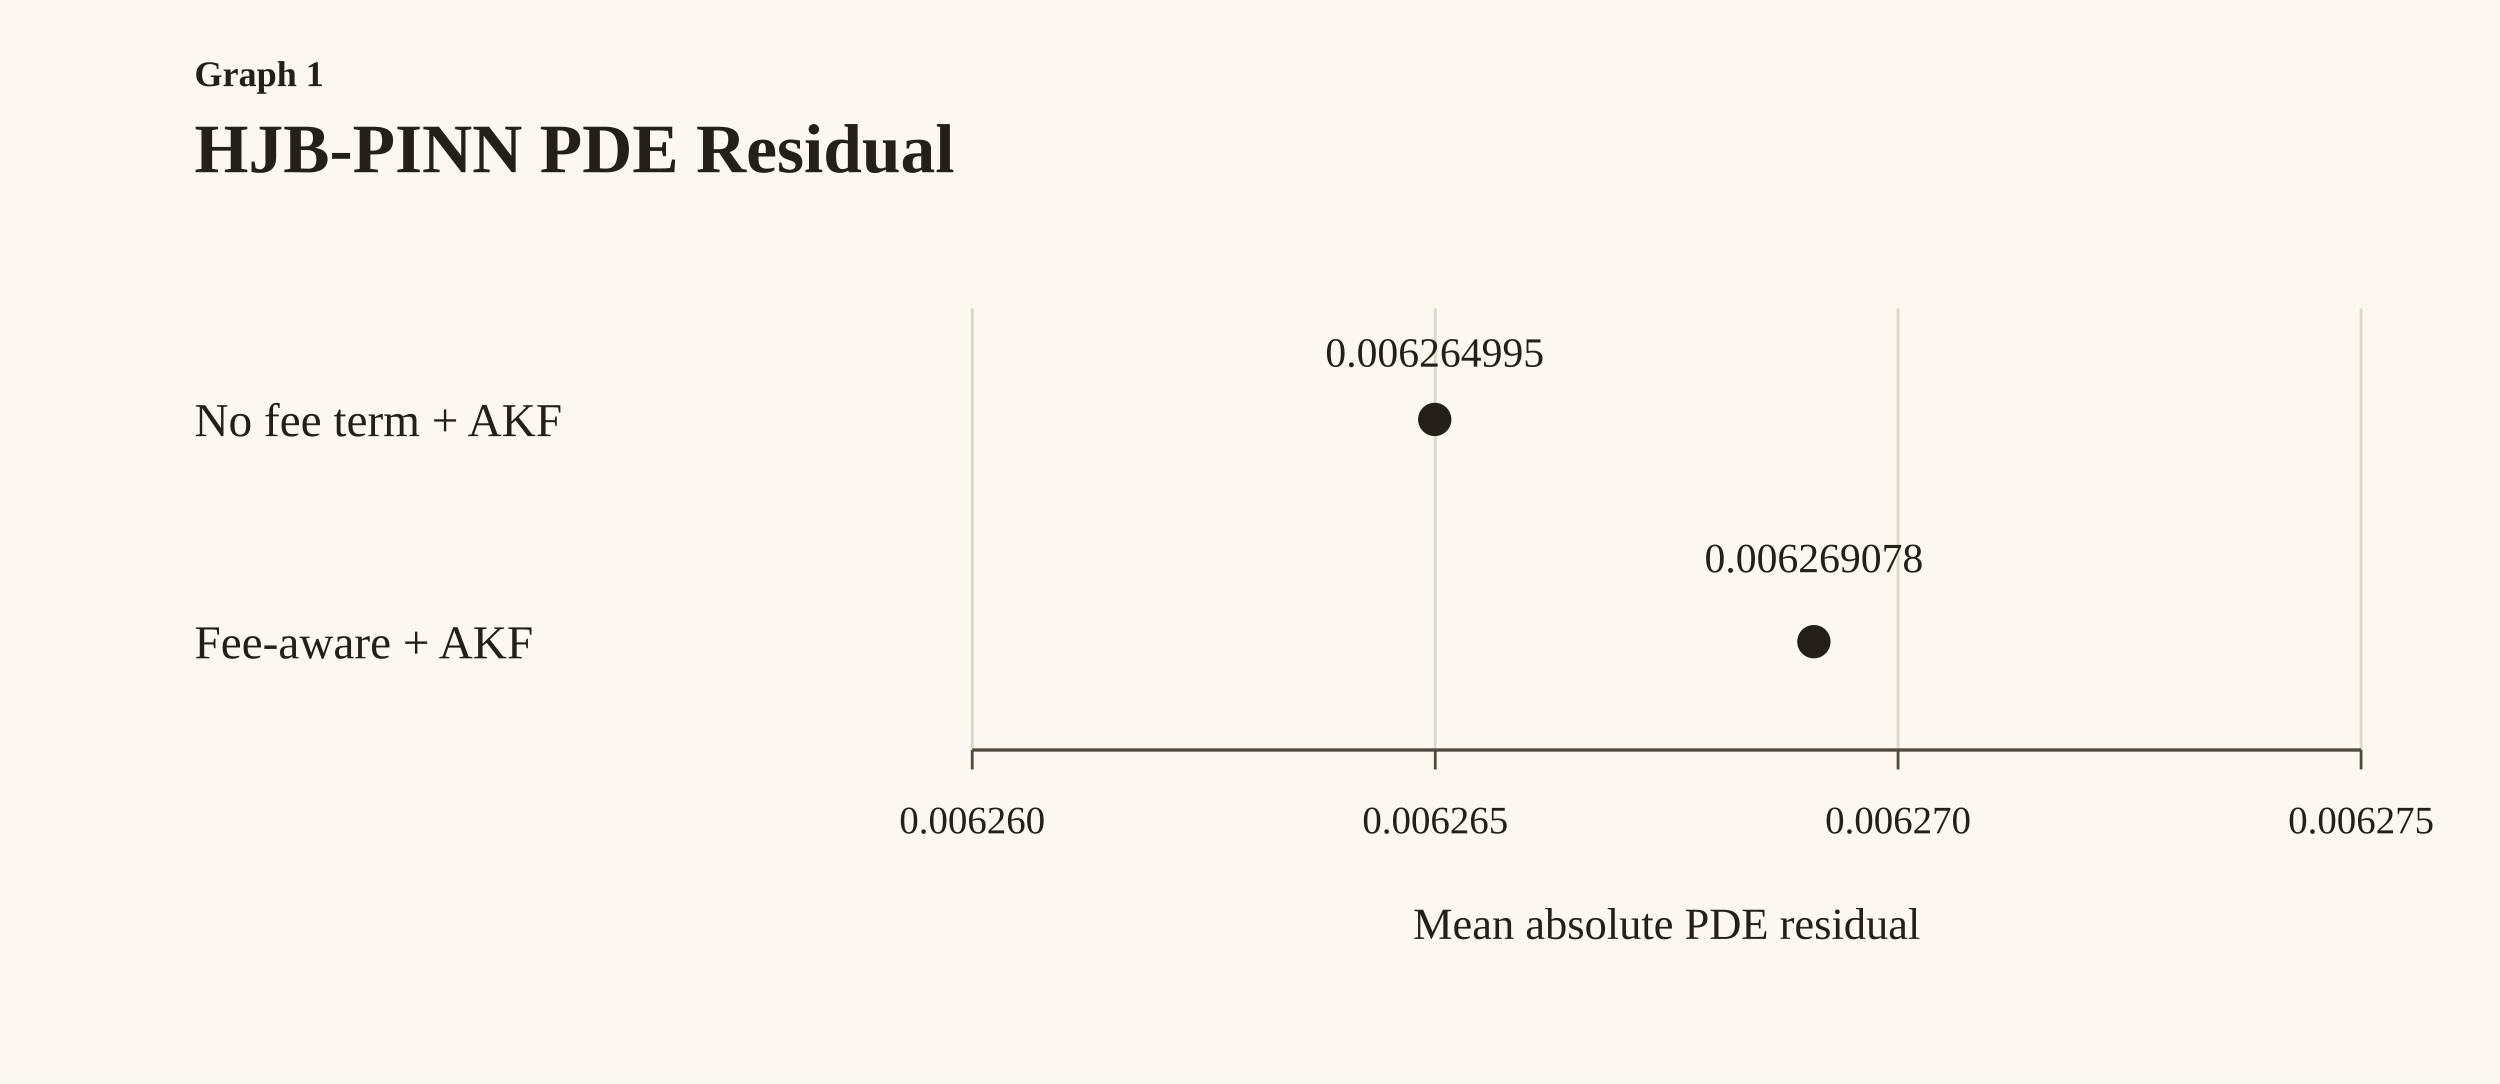
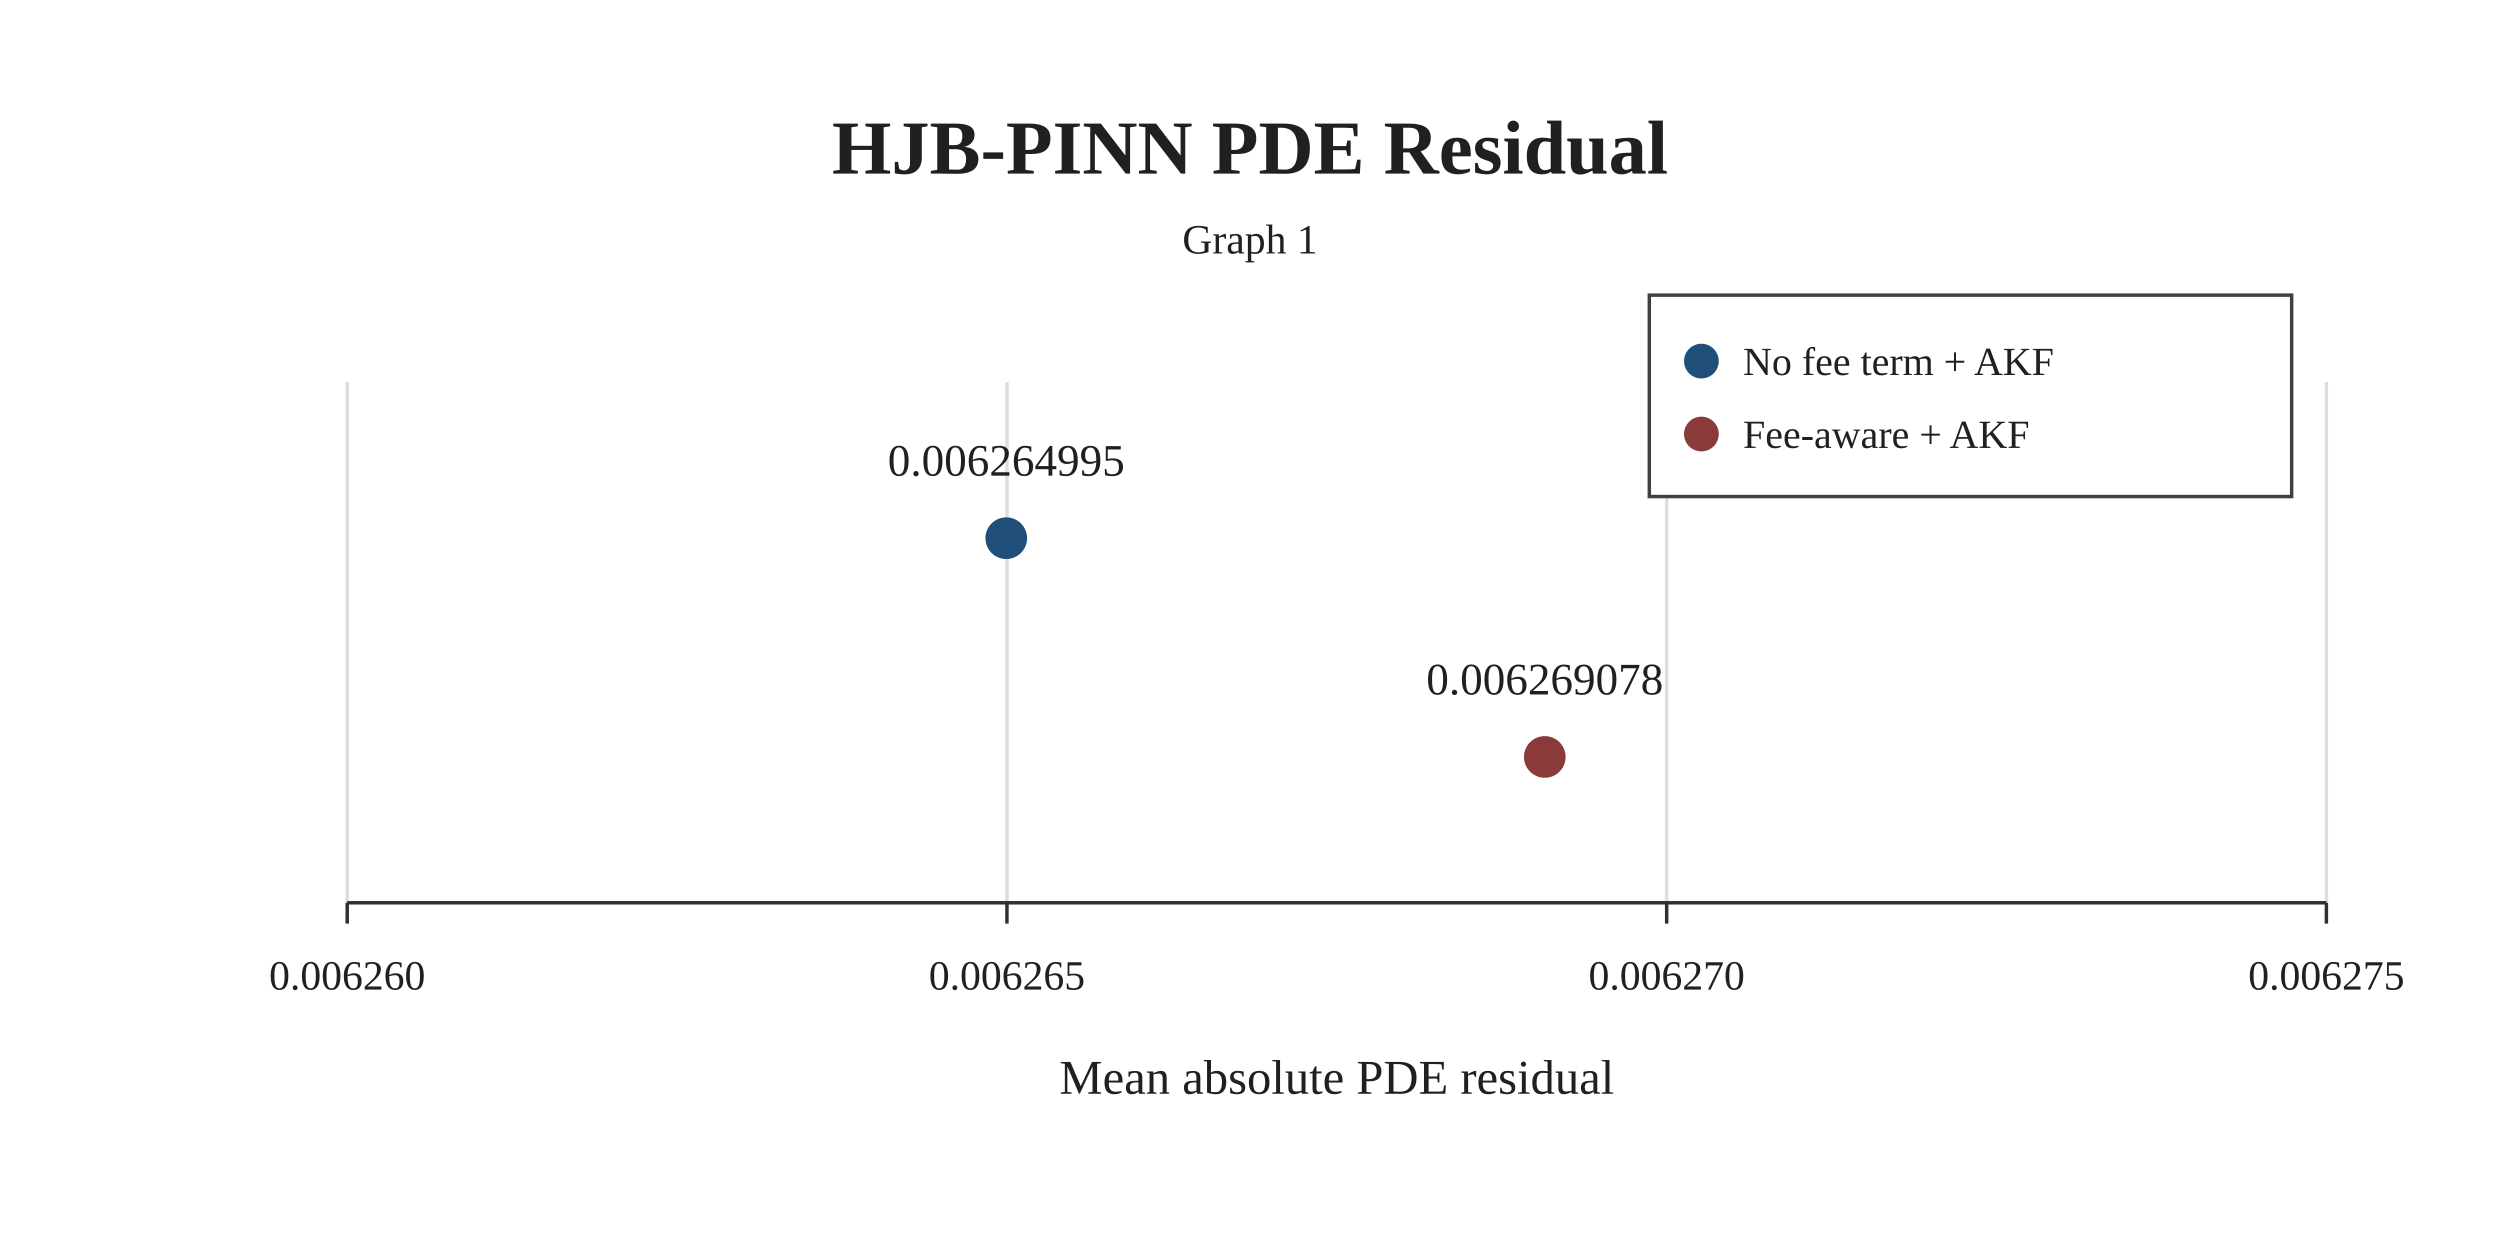
- <svg xmlns="http://www.w3.org/2000/svg" width="900" height="390" viewBox="0 0 900 390" role="img" aria-labelledby="title description">
+ <svg xmlns="http://www.w3.org/2000/svg" width="720" height="360" viewBox="0 0 720 360" role="img" aria-labelledby="title description">
  <style>
-     text { font-family: "Times New Roman", Georgia, serif; fill: #241f19; }
-     .axis { stroke: #51493e; stroke-width: 1.2; }
-     .tick { stroke: #51493e; stroke-width: 1; }
-     .guide { stroke: #ddd6c9; stroke-width: 1; }
+     text { font-family: "Times New Roman", Georgia, serif; fill: #202020; }
+     .axis { stroke: #303030; stroke-width: 1; }
+     .guide { stroke: #dedede; stroke-width: 1; }
  </style>
-   <rect width="900" height="390" fill="#fbf8f1" />
-   <text x="70" y="31" font-size="13" font-weight="700">Graph 1</text>
-   <text x="70" y="62" font-size="25" font-weight="700">HJB-PINN PDE Residual</text>
-   <text x="70" y="157" font-size="17">No fee term + AKF</text>
-   <text x="70" y="237" font-size="17">Fee-aware + AKF</text>
-   <line x1="350" y1="111" x2="350" y2="270" class="guide" />
-   <line x1="516.7" y1="111" x2="516.7" y2="270" class="guide" />
-   <line x1="683.3" y1="111" x2="683.3" y2="270" class="guide" />
-   <line x1="850" y1="111" x2="850" y2="270" class="guide" />
-   <circle cx="516.5" cy="151" r="6" fill="#241f19" />
-   <text x="516.5" y="132" text-anchor="middle" font-size="15">0.006264995</text>
-   <circle cx="653" cy="231" r="6" fill="#241f19" />
-   <text x="653" y="206" text-anchor="middle" font-size="15">0.006269078</text>
-   <line x1="350" y1="270" x2="850" y2="270" class="axis" />
-   <line x1="350" y1="270" x2="350" y2="277" class="tick" />
-   <line x1="516.7" y1="270" x2="516.7" y2="277" class="tick" />
-   <line x1="683.3" y1="270" x2="683.3" y2="277" class="tick" />
-   <line x1="850" y1="270" x2="850" y2="277" class="tick" />
-   <text x="350" y="300" text-anchor="middle" font-size="14">0.006260</text>
-   <text x="516.7" y="300" text-anchor="middle" font-size="14">0.006265</text>
-   <text x="683.3" y="300" text-anchor="middle" font-size="14">0.006270</text>
-   <text x="850" y="300" text-anchor="middle" font-size="14">0.006275</text>
-   <text x="600" y="338" text-anchor="middle" font-size="16">Mean absolute PDE residual</text>
+   <rect width="720" height="360" fill="#ffffff" />
+   <text x="360" y="50" text-anchor="middle" font-size="22" font-weight="700">HJB-PINN PDE Residual</text>
+   <text x="360" y="73" text-anchor="middle" font-size="12">Graph 1</text>
+   <line x1="100" y1="110" x2="100" y2="260" class="guide" />
+   <line x1="290" y1="110" x2="290" y2="260" class="guide" />
+   <line x1="480" y1="110" x2="480" y2="260" class="guide" />
+   <line x1="670" y1="110" x2="670" y2="260" class="guide" />
+   <circle cx="289.8" cy="155" r="6" fill="#1f4e79" />
+   <text x="289.8" y="137" text-anchor="middle" font-size="13">0.006264995</text>
+   <circle cx="444.9" cy="218" r="6" fill="#8b3a3a" />
+   <text x="444.9" y="200" text-anchor="middle" font-size="13">0.006269078</text>
+   <line x1="100" y1="260" x2="670" y2="260" class="axis" />
+   <line x1="100" y1="260" x2="100" y2="266" class="axis" />
+   <line x1="290" y1="260" x2="290" y2="266" class="axis" />
+   <line x1="480" y1="260" x2="480" y2="266" class="axis" />
+   <line x1="670" y1="260" x2="670" y2="266" class="axis" />
+   <text x="100" y="285" text-anchor="middle" font-size="12">0.006260</text>
+   <text x="290" y="285" text-anchor="middle" font-size="12">0.006265</text>
+   <text x="480" y="285" text-anchor="middle" font-size="12">0.006270</text>
+   <text x="670" y="285" text-anchor="middle" font-size="12">0.006275</text>
+   <text x="385" y="315" text-anchor="middle" font-size="14">Mean absolute PDE residual</text>
+   <rect x="475" y="85" width="185" height="58" fill="#ffffff" stroke="#404040" stroke-width="1" />
+   <circle cx="490" cy="104" r="5" fill="#1f4e79" />
+   <text x="502" y="108" font-size="11.5">No fee term + AKF</text>
+   <circle cx="490" cy="125" r="5" fill="#8b3a3a" />
+   <text x="502" y="129" font-size="11.5">Fee-aware + AKF</text>
</svg>
